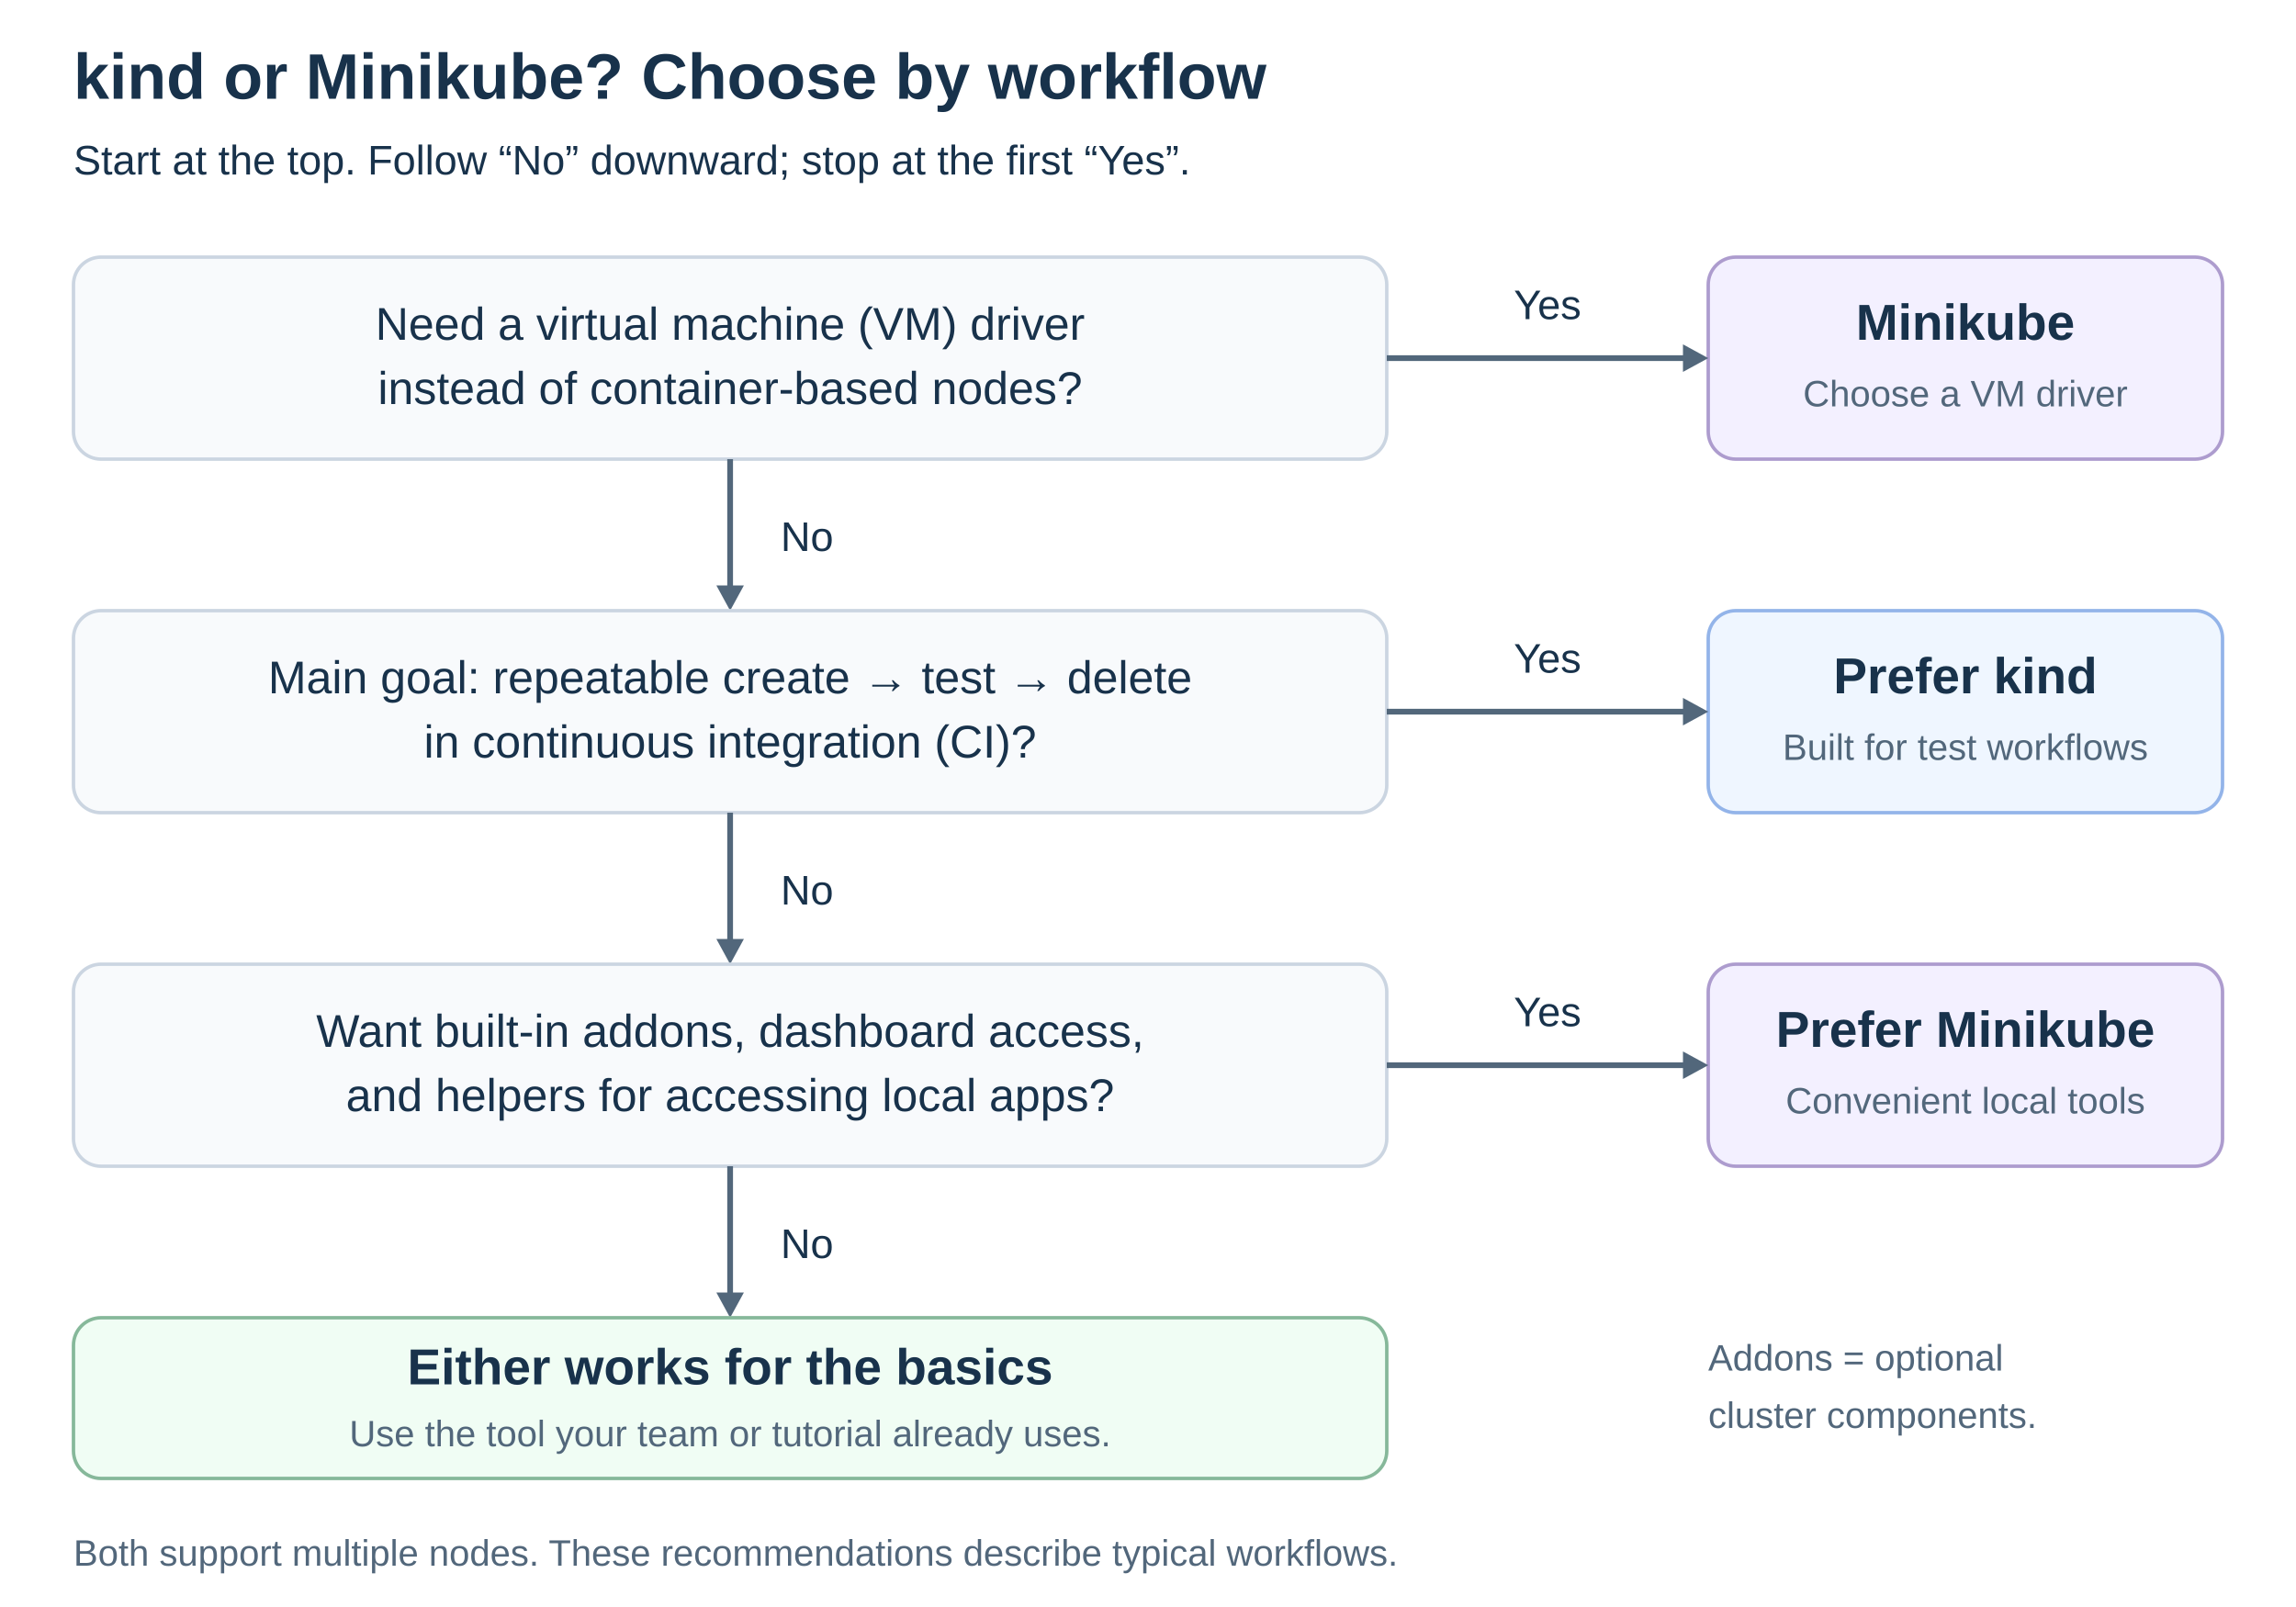
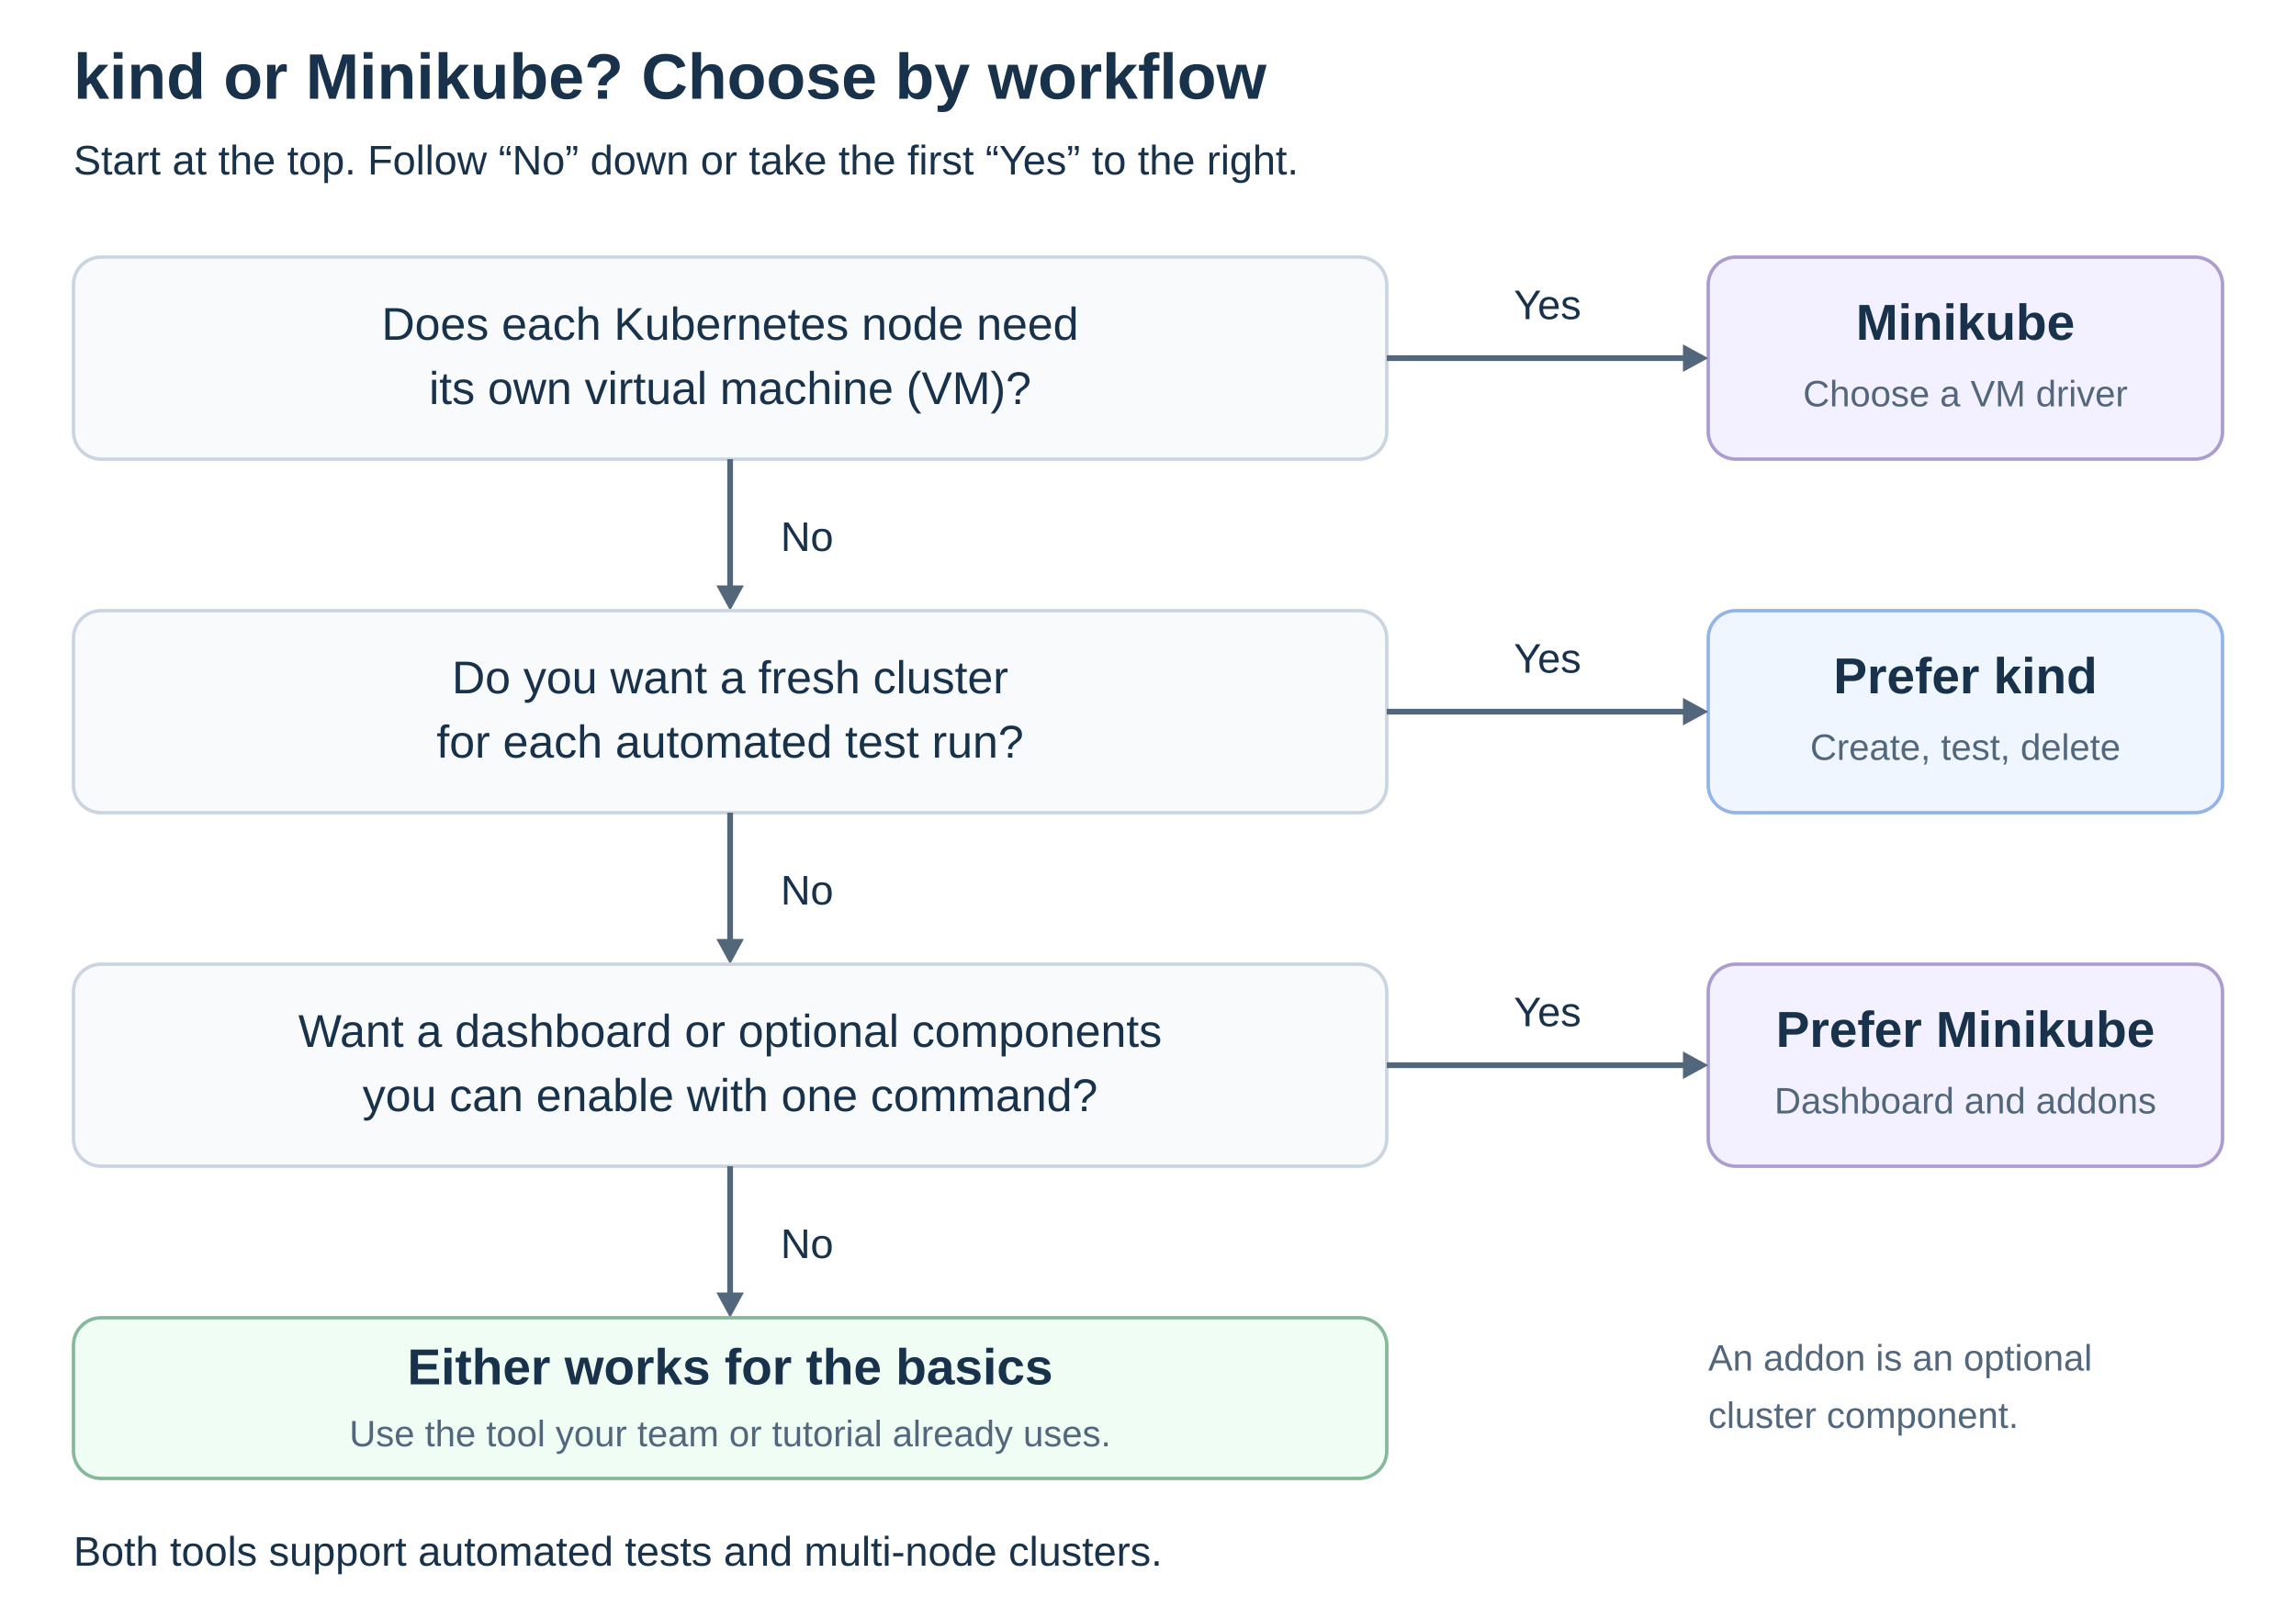
<svg xmlns="http://www.w3.org/2000/svg" width="1000" height="700" viewBox="0 0 1000 700" role="img" aria-labelledby="title desc">
  <defs>
    <style>
      text { font-family: Arial, Helvetica, sans-serif; fill: #18324b; }
      .title { font-size: 28px; font-weight: 700; }
      .heading { font-size: 22px; font-weight: 700; }
      .question { font-size: 20px; }
      .body { font-size: 18px; }
      .small { font-size: 16px; fill: #52677b; }
      .decision-connector { fill: none; stroke: #52677b; stroke-width: 2.5; }
    </style>
  </defs>
  <rect id="canvas" width="1000" height="700" fill="#ffffff" />
  <text x="32" y="43" class="title">kind or Minikube? Choose by workflow</text>
-   <text x="32" y="76" class="body">Start at the top. Follow “No” downward; stop at the first “Yes”.</text>
+   <text x="32" y="76" class="body">Start at the top. Follow “No” down or take the first “Yes” to the right.</text>
  <rect id="vm-question" x="32" y="112" width="572" height="88" rx="12" fill="#f8fafc" stroke="#cbd5e1" stroke-width="1.5" />
-   <text x="318" y="148" class="question" text-anchor="middle">Need a virtual machine (VM) driver</text>
-   <text x="318" y="176" class="question" text-anchor="middle">instead of container-based nodes?</text>
+   <text x="318" y="148" class="question" text-anchor="middle">Does each Kubernetes node need</text>
+   <text x="318" y="176" class="question" text-anchor="middle">its own virtual machine (VM)?</text>
  <rect id="vm-result" x="744" y="112" width="224" height="88" rx="12" fill="#f3f0ff" stroke="#ad9cce" stroke-width="1.5" />
  <text x="856" y="148" class="heading" text-anchor="middle">Minikube</text>
  <text x="856" y="177" class="small" text-anchor="middle">Choose a VM driver</text>
  <path id="vm-yes-shaft" class="decision-connector" d="M604 156 H736" />
  <polygon id="vm-yes-head" points="744,156 733,150 733,162" fill="#52677b" />
  <text x="674" y="139" class="body" text-anchor="middle">Yes</text>
  <path id="vm-no-shaft" class="decision-connector" d="M318 200 V258" />
  <polygon id="vm-no-head" points="318,266 312,255 324,255" fill="#52677b" />
  <text x="340" y="240" class="body">No</text>
  <rect id="ci-question" x="32" y="266" width="572" height="88" rx="12" fill="#f8fafc" stroke="#cbd5e1" stroke-width="1.5" />
-   <text x="318" y="302" class="question" text-anchor="middle">Main goal: repeatable create → test → delete</text>
-   <text x="318" y="330" class="question" text-anchor="middle">in continuous integration (CI)?</text>
+   <text x="318" y="302" class="question" text-anchor="middle">Do you want a fresh cluster</text>
+   <text x="318" y="330" class="question" text-anchor="middle">for each automated test run?</text>
  <rect id="ci-result" x="744" y="266" width="224" height="88" rx="12" fill="#eff6ff" stroke="#93b4e9" stroke-width="1.5" />
  <text x="856" y="302" class="heading" text-anchor="middle">Prefer kind</text>
-   <text x="856" y="331" class="small" text-anchor="middle">Built for test workflows</text>
+   <text x="856" y="331" class="small" text-anchor="middle">Create, test, delete</text>
  <path id="ci-yes-shaft" class="decision-connector" d="M604 310 H736" />
  <polygon id="ci-yes-head" points="744,310 733,304 733,316" fill="#52677b" />
  <text x="674" y="293" class="body" text-anchor="middle">Yes</text>
  <path id="ci-no-shaft" class="decision-connector" d="M318 354 V412" />
  <polygon id="ci-no-head" points="318,420 312,409 324,409" fill="#52677b" />
  <text x="340" y="394" class="body">No</text>
  <rect id="helpers-question" x="32" y="420" width="572" height="88" rx="12" fill="#f8fafc" stroke="#cbd5e1" stroke-width="1.5" />
-   <text x="318" y="456" class="question" text-anchor="middle">Want built-in addons, dashboard access,</text>
-   <text x="318" y="484" class="question" text-anchor="middle">and helpers for accessing local apps?</text>
+   <text x="318" y="456" class="question" text-anchor="middle">Want a dashboard or optional components</text>
+   <text x="318" y="484" class="question" text-anchor="middle">you can enable with one command?</text>
  <rect id="helpers-result" x="744" y="420" width="224" height="88" rx="12" fill="#f3f0ff" stroke="#ad9cce" stroke-width="1.5" />
  <text x="856" y="456" class="heading" text-anchor="middle">Prefer Minikube</text>
-   <text x="856" y="485" class="small" text-anchor="middle">Convenient local tools</text>
+   <text x="856" y="485" class="small" text-anchor="middle">Dashboard and addons</text>
  <path id="helpers-yes-shaft" class="decision-connector" d="M604 464 H736" />
  <polygon id="helpers-yes-head" points="744,464 733,458 733,470" fill="#52677b" />
  <text x="674" y="447" class="body" text-anchor="middle">Yes</text>
  <path id="helpers-no-shaft" class="decision-connector" d="M318 508 V566" />
  <polygon id="helpers-no-head" points="318,574 312,563 324,563" fill="#52677b" />
  <text x="340" y="548" class="body">No</text>
  <rect id="either-result" x="32" y="574" width="572" height="70" rx="12" fill="#f0fdf4" stroke="#86b89a" stroke-width="1.5" />
  <text x="318" y="603" class="heading" text-anchor="middle">Either works for the basics</text>
  <text x="318" y="630" class="small" text-anchor="middle">Use the tool your team or tutorial already uses.</text>
-   <text x="744" y="597" class="small">Addons = optional</text>
-   <text x="744" y="622" class="small">cluster components.</text>
-   <text x="32" y="682" class="small">Both support multiple nodes. These recommendations describe typical workflows.</text>
+   <text x="744" y="597" class="small">An addon is an optional</text>
+   <text x="744" y="622" class="small">cluster component.</text>
+   <text x="32" y="682" class="body">Both tools support automated tests and multi-node clusters.</text>
</svg>
